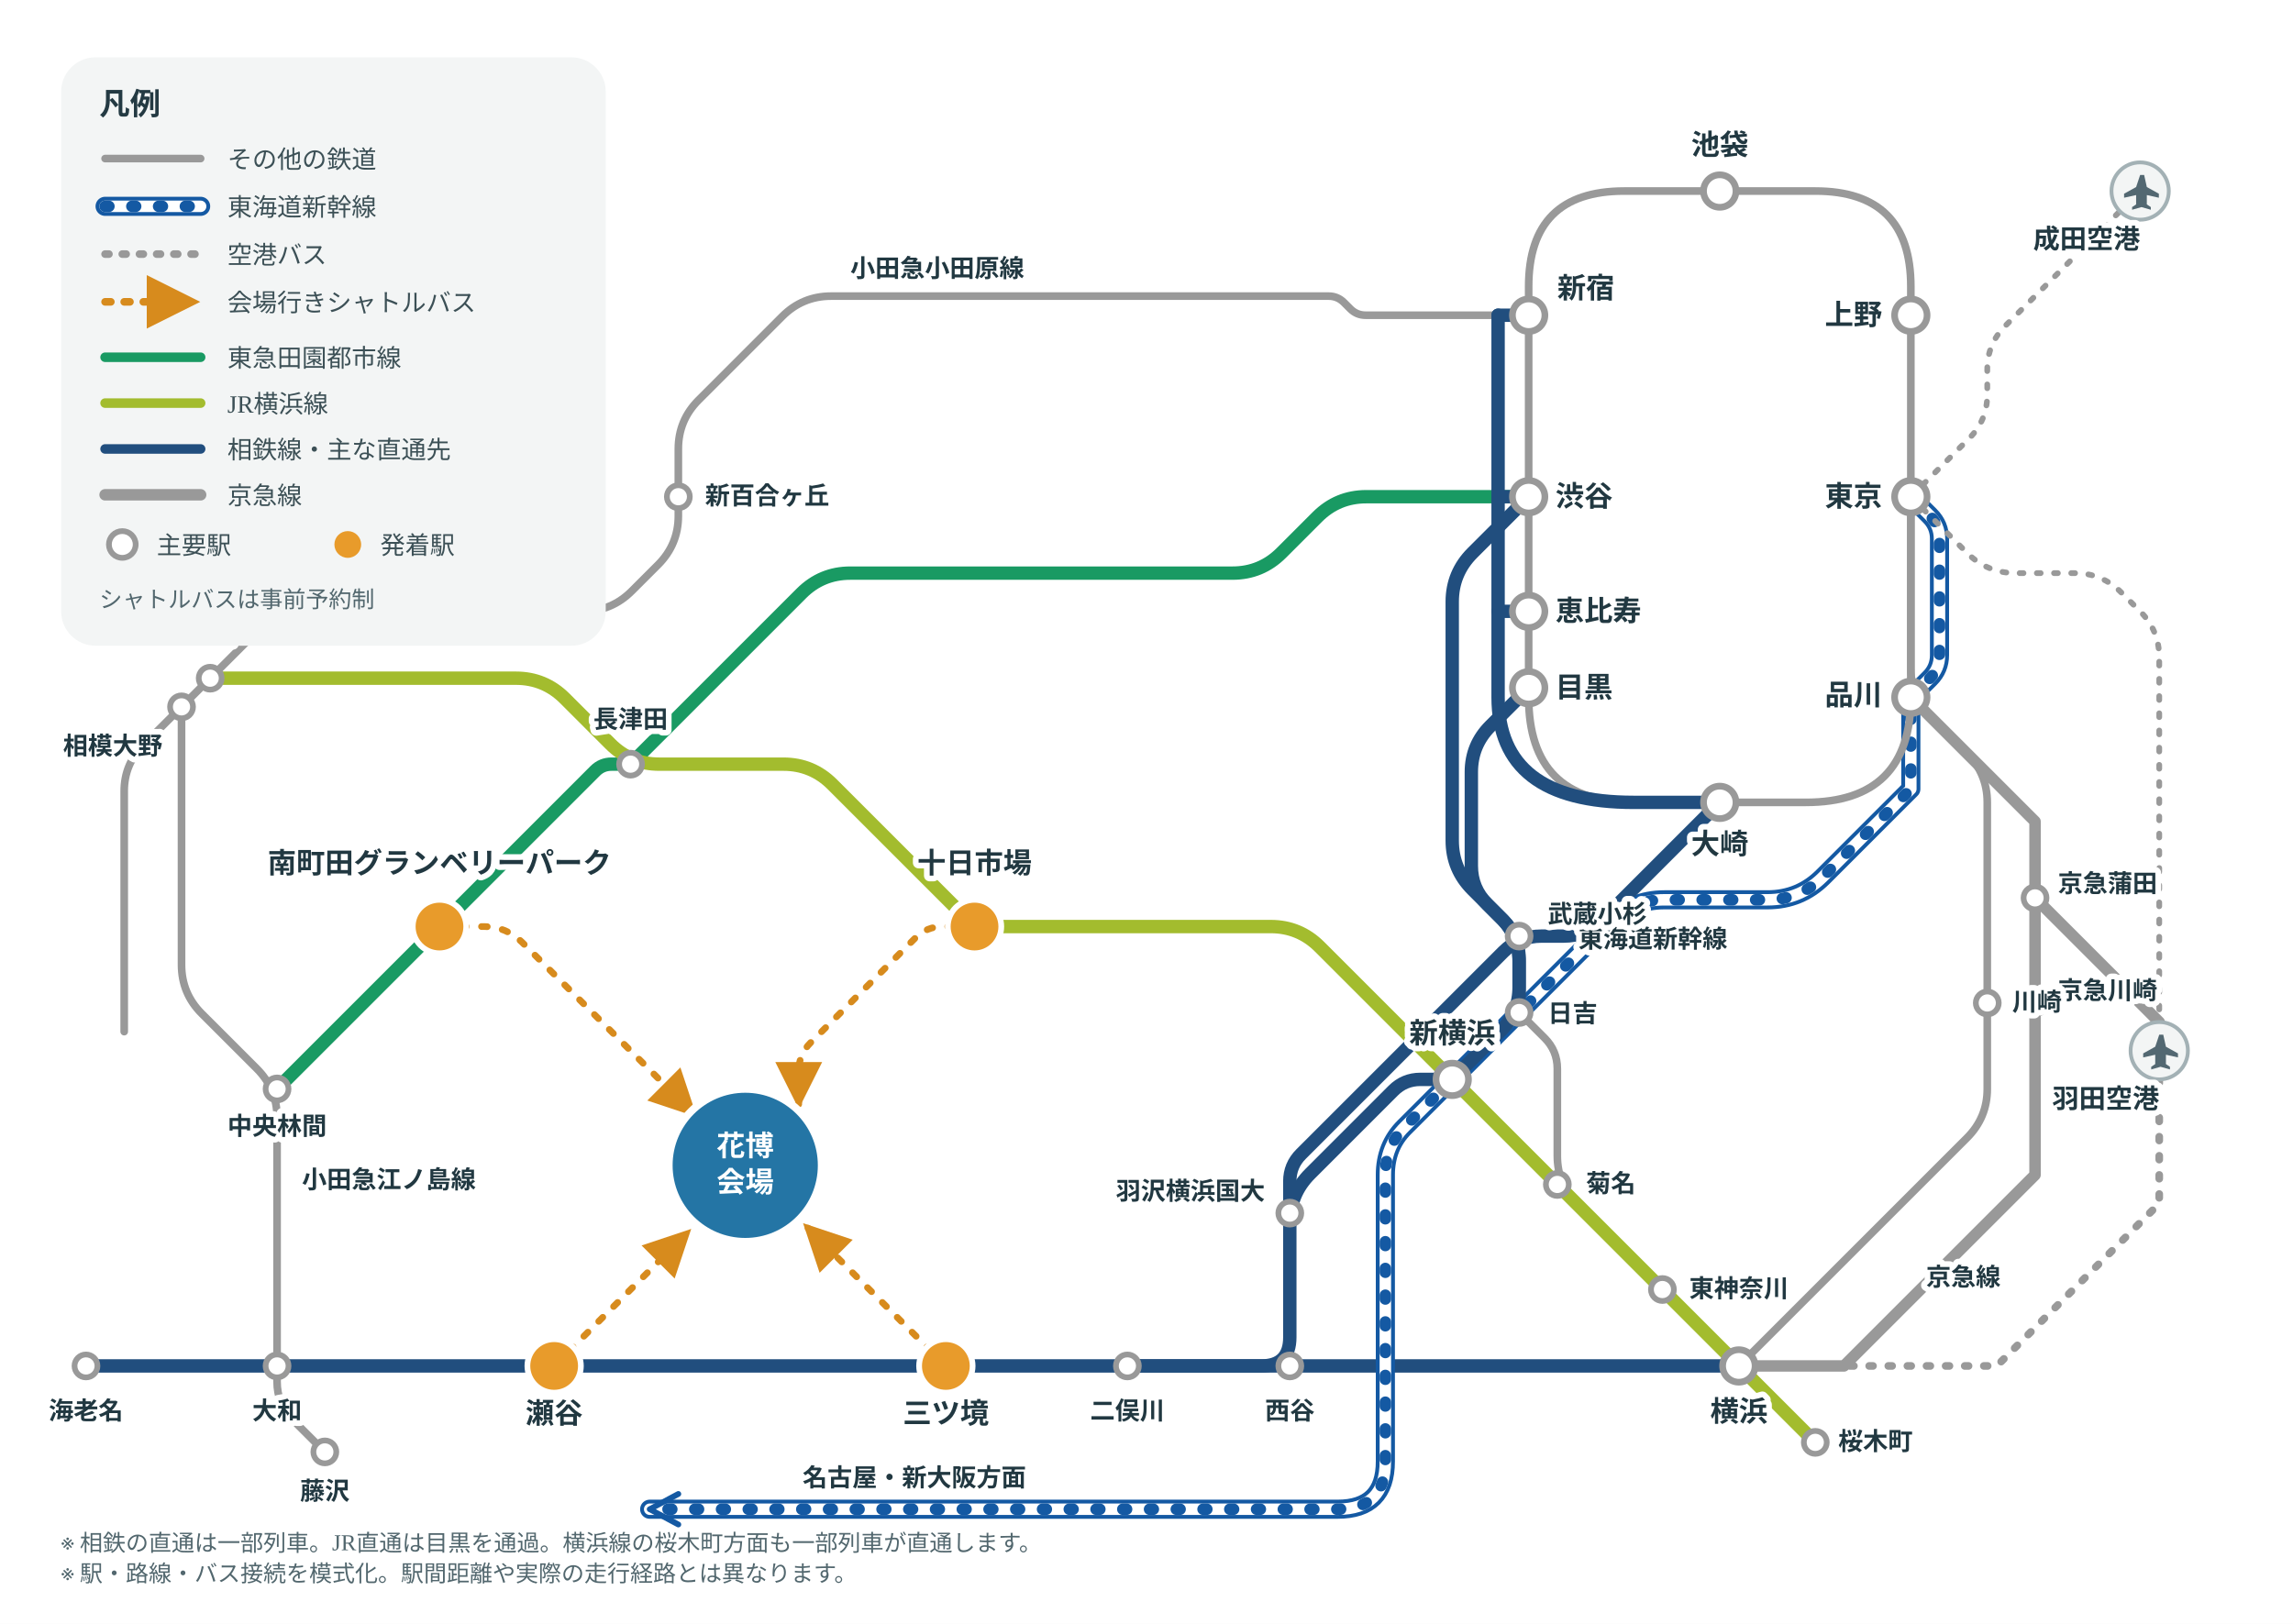
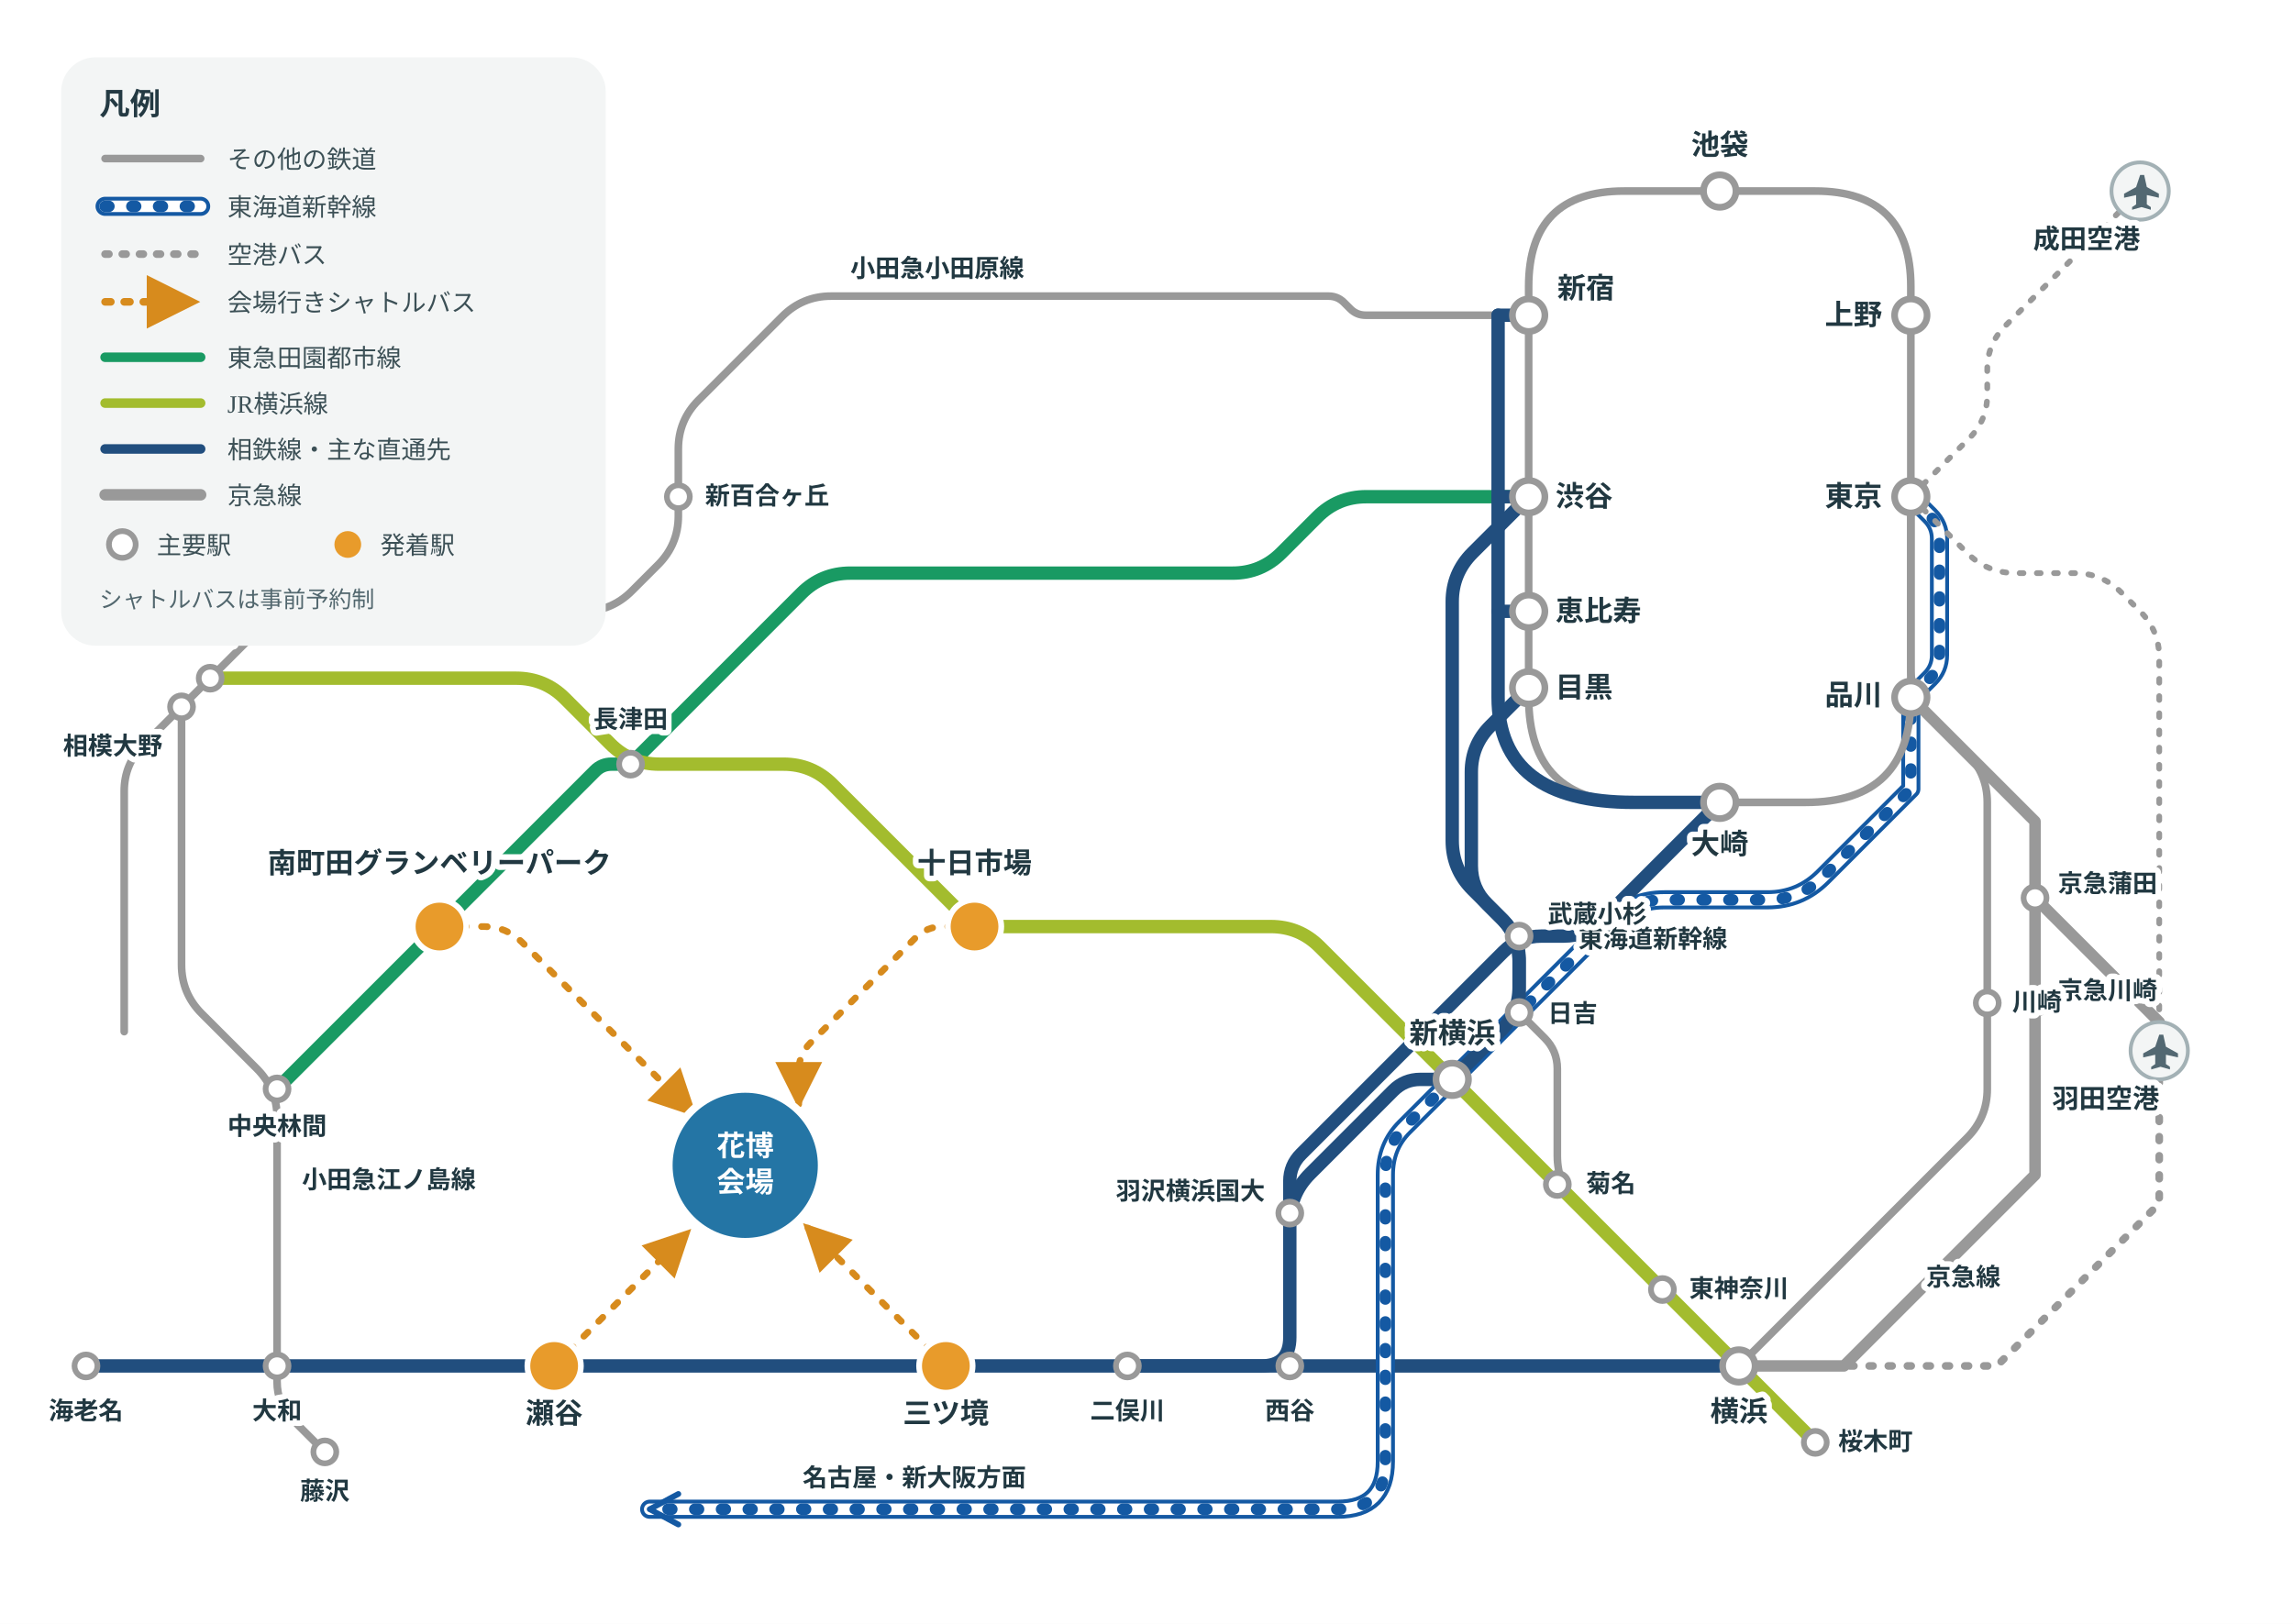
<svg xmlns="http://www.w3.org/2000/svg" id="diagram" viewBox="0 0 1200 850" role="img" aria-labelledby="map-title map-desc">
  <style>  .rail { fill: none; stroke-linejoin: round; stroke-linecap: round; }
  .label { font-size: 15px; font-weight: 700; fill: #213841; paint-order: stroke; stroke: #fff; stroke-width: 6px; stroke-linejoin: round; }
  .label.small { font-size: 13px; }
  .label.airport { font-size: 14px; }
  .legend-title { font-size: 16px; font-weight: 700; fill: #243a43; }
  .legend-label { font-size: 13px; fill: #3c5056; }
  .footnote { font-size: 12px; fill: #52676e; }
  .destination { font-size: 15px; font-weight: 700; fill: #fff; text-anchor: middle; }
</style>
  <defs>
    <marker id="arrow" viewBox="0 0 10 10" refX="9" refY="5" markerWidth="7" markerHeight="7" orient="auto-start-reverse">
      <path d="M0 0 L10 5 L0 10 Z" fill="#d78b1d" />
    </marker>
    <g id="plane" fill="#536872">
      <path d="M0 -12 L3 -12 L5 -3 L14 2 L14 5 L5 3 L5 10 L8 12 L8 14 L1 12 L-6 14 L-6 12 L-3 10 L-3 3 L-12 5 L-12 2 L-3 -3 Z" />
    </g>
  </defs>
  <rect width="1200" height="850" fill="#fff" />
  <g id="routes">
    <path d="M 795 530 L 808.33 543.33 Q 815 550 815.00 559.43 L 815.00 605.00 Q 815 620 825.61 630.61 L 910 715" stroke="#999999" stroke-width="4" class="rail" />
    <path d="M 95 370 L 110 355 L 134.39 330.61 Q 145 320 160.00 320.00 L 305.00 320.00 Q 320 320 330.61 309.39 L 344.39 295.61 Q 355 285 355.00 270.00 L 355.00 235.00 Q 355 220 365.61 209.39 L 409.39 165.61 Q 420 155 435.00 155.00 L 695.29 155.00 Q 700 155 703.33 158.33 L 706.67 161.67 Q 710 165 714.71 165.00 L 800 165" stroke="#999999" stroke-width="4" class="rail" />
    <path d="M 95 370 L 75.00 390.00 Q 65 400 65.00 414.14 L 65 540" stroke="#999999" stroke-width="4" class="rail" />
    <path d="M 95 370 L 95.00 505.00 Q 95 520 105.61 530.61 L 134.39 559.39 Q 145 570 145.00 585.00 L 145.00 723.21 Q 145 735 153.33 743.33 L 170 760" stroke="#999999" stroke-width="4" class="rail" />
    <path d="M 1000 260 L 1000.00 350.00 Q 1000 365 1010.61 375.61 L 1029.39 394.39 Q 1040 405 1040.00 420.00 L 1040.00 570.00 Q 1040 585 1029.39 595.61 L 910 715" stroke="#999999" stroke-width="4" class="rail" />
    <path d="M 760 565 L 842 483 Q 854 471 871 471 L 925 471 Q 942 471 954 459 L 1000 413 L 1000 365" stroke="#1459a3" stroke-width="10" class="rail" />
    <path d="M 760 565 L 842 483 Q 854 471 871 471 L 925 471 Q 942 471 954 459 L 1000 413 L 1000 365" stroke="#fff" stroke-width="6" class="rail" />
    <path d="M 760 565 L 842 483 Q 854 471 871 471 L 925 471 Q 942 471 954 459 L 1000 413 L 1000 365" stroke="#1459a3" stroke-width="6" stroke-dasharray="2 12" class="rail" />
    <path d="M 1000 365 L 1010.00 355.00 Q 1015 350 1015.00 342.93 L 1015.00 282.07 Q 1015 275 1010.00 270.00 L 1000 260" stroke="#1459a3" stroke-width="10" class="rail" />
    <path d="M 1000 365 L 1010.00 355.00 Q 1015 350 1015.00 342.93 L 1015.00 282.07 Q 1015 275 1010.00 270.00 L 1000 260" stroke="#fff" stroke-width="6" class="rail" />
    <path d="M 1000 365 L 1010.00 355.00 Q 1015 350 1015.00 342.93 L 1015.00 282.07 Q 1015 275 1010.00 270.00 L 1000 260" stroke="#1459a3" stroke-width="6" stroke-dasharray="2 12" class="rail" />
    <path d="M 1000 260 L 1030.57 229.43 Q 1040 220 1040.00 206.67 L 1040.00 193.33 Q 1040 180 1049.43 170.57 L 1120 100" stroke="#999999" stroke-width="3" class="rail" stroke-dasharray="2 7" />
    <path d="M 1000 260 L 1029.39 289.39 Q 1040 300 1055.00 300.00 L 1085.86 300.00 Q 1100 300 1110.00 310.00 L 1120.00 320.00 Q 1130 330 1130.00 344.14 L 1130 550" stroke="#999999" stroke-width="3" class="rail" stroke-dasharray="2 7" />
    <path d="M 850 100 H 950 Q 1000 100 1000 150 V 365 Q 1000 420 945 420 H 855 Q 800 420 800 365 V 150 Q 800 100 850 100 Z" stroke="#999999" stroke-width="4" class="rail" />
    <path d="M 800 260 L 715.00 260.00 Q 700 260 689.39 270.61 L 670.61 289.39 Q 660 300 645.00 300.00 L 445.00 300.00 Q 430 300 419.39 310.61 L 333.54 396.46 Q 330 400 325.00 400.00 L 320.00 400.00 Q 315 400 311.46 403.54 L 230 485 L 145 570" stroke="#199a63" stroke-width="7" class="rail" />
    <path d="M 110 355 L 270.00 355.00 Q 285 355 295.61 365.61 L 319.39 389.39 Q 330 400 345.00 400.00 L 410.00 400.00 Q 425 400 435.61 410.61 L 499.39 474.39 Q 510 485 525.00 485.00 L 665.00 485.00 Q 680 485 690.61 495.61 L 760 565 L 815 620 L 870 675 L 910 715 L 950 755" stroke="#a3bc2e" stroke-width="7" class="rail" />
    <path d="M 45 715 L 145 715 L 290 715 L 495 715 L 590 715 L 675 715 L 910 715" stroke="#214e7e" stroke-width="7" class="rail" />
    <path d="M 590 715 L 660.00 715.00 Q 675 715 675.00 700.00 L 675.00 640.00 Q 675 625 685.61 614.39 L 729.11 570.89 Q 735 565 743.33 565.00 L 760 565" stroke="#214e7e" stroke-width="7" class="rail" />
    <path d="M 760 565 L 785.57 539.43 Q 795 530 795.00 516.67 L 795.00 503.33 Q 795 490 785.57 480.57 L 770.61 465.61 Q 760 455 760.00 440.00 L 760.00 315.00 Q 760 300 770.61 289.39 L 800 260" stroke="#214e7e" stroke-width="7" class="rail" />
    <path d="M 795 530 L 795.00 501.79 Q 795 490 786.67 481.67 L 778.33 473.33 Q 770 465 770.00 453.21 L 770.00 404.14 Q 770 390 780.00 380.00 L 800 360" stroke="#214e7e" stroke-width="7" class="rail" />
    <path d="M 675 635 L 675.00 618.33 Q 675 610 680.89 604.11 L 786.75 498.25 Q 795 490 806.67 490.00 L 818.33 490.00 Q 830 490 838.25 481.75 L 900 420" stroke="#214e7e" stroke-width="7" class="rail" />
    <path d="M 900 420 H 855 Q 784 420 784 365 V 165" stroke="#214e7e" stroke-width="7" class="rail" />
    <path d="M 784 320 L 800 320" stroke="#214e7e" stroke-width="7" class="rail" />
    <path d="M 784 260 L 800 260" stroke="#214e7e" stroke-width="7" class="rail" />
    <path d="M 784 165 L 800 165" stroke="#214e7e" stroke-width="7" class="rail" />
    <path d="M 1000 365 L 1065 430 L 1065 470 L 1065 525 L 1065 615 L 965 715 L 910 715 M 1065 470 L 1130 535" stroke="#999999" stroke-width="6" class="rail" />
    <path d="M 1130 565 L 1130 630 L 1045 715 L 910 715" stroke="#999999" stroke-width="4" stroke-dasharray="2 8" class="rail" />
  </g>
  <g id="shinkansen-west">
    <path d="M 760 565 L 735 590 Q 725 600 725 615 L 725 765 Q 725 790 700 790 L 340 790" stroke="#1459a3" stroke-width="10" class="rail" />
    <path d="M 760 565 L 735 590 Q 725 600 725 615 L 725 765 Q 725 790 700 790 L 340 790" stroke="#fff" stroke-width="6" class="rail" />
    <path d="M 760 565 L 735 590 Q 725 600 725 615 L 725 765 Q 725 790 700 790 L 340 790" stroke="#1459a3" stroke-width="6" stroke-dasharray="2 12" class="rail" />
    <path d="M 340 790 L 355 782 M 340 790 L 355 798" fill="none" stroke="#1459a3" stroke-width="3" stroke-linecap="round" />
  </g>
  <g id="shuttles">
    <path d="M 230 485 L 253.33 485.00 Q 265 485 273.25 493.25 L 363 583" fill="none" stroke="#d78b1d" stroke-width="3.5" stroke-dasharray="3 8" stroke-linecap="round" marker-end="url(#arrow)" />
    <path d="M 510 485 L 493.33 485.00 Q 485 485 479.11 490.89 L 424.13 545.87 Q 418 552 418.00 560.67 L 418 578" fill="none" stroke="#d78b1d" stroke-width="3.5" stroke-dasharray="3 8" stroke-linecap="round" marker-end="url(#arrow)" />
    <path d="M 290 715 L 360 645" fill="none" stroke="#d78b1d" stroke-width="3.5" stroke-dasharray="3 8" stroke-linecap="round" marker-end="url(#arrow)" />
    <path d="M 495 715 L 422 642" fill="none" stroke="#d78b1d" stroke-width="3.5" stroke-dasharray="3 8" stroke-linecap="round" marker-end="url(#arrow)" />
  </g>
  <g id="stations">
    <circle cx="1065" cy="470" r="6" fill="#fff" stroke="#999999" stroke-width="3" />
    <circle cx="1065" cy="525" r="6" fill="#fff" stroke="#999999" stroke-width="3" />
    <circle cx="900" cy="100" r="8.5" fill="#fff" stroke="#999999" stroke-width="3.5" />
    <circle cx="800" cy="165" r="8.5" fill="#fff" stroke="#999999" stroke-width="3.5" />
    <circle cx="800" cy="260" r="8.5" fill="#fff" stroke="#999999" stroke-width="3.5" />
    <circle cx="800" cy="320" r="8.5" fill="#fff" stroke="#999999" stroke-width="3.5" />
    <circle cx="800" cy="360" r="8.5" fill="#fff" stroke="#999999" stroke-width="3.5" />
    <circle cx="900" cy="420" r="8.5" fill="#fff" stroke="#999999" stroke-width="3.5" />
    <circle cx="1000" cy="365" r="8.5" fill="#fff" stroke="#999999" stroke-width="3.5" />
    <circle cx="1000" cy="260" r="8.5" fill="#fff" stroke="#999999" stroke-width="3.5" />
    <circle cx="1000" cy="165" r="8.5" fill="#fff" stroke="#999999" stroke-width="3.5" />
    <circle cx="760" cy="565" r="8.5" fill="#fff" stroke="#999999" stroke-width="3.5" />
    <circle cx="910" cy="715" r="8.5" fill="#fff" stroke="#999999" stroke-width="3.5" />
    <circle cx="110" cy="355" r="6" fill="#fff" stroke="#999999" stroke-width="3" />
    <circle cx="330" cy="400" r="6" fill="#fff" stroke="#999999" stroke-width="3" />
    <circle cx="145" cy="570" r="6" fill="#fff" stroke="#999999" stroke-width="3" />
    <circle cx="45" cy="715" r="6" fill="#fff" stroke="#999999" stroke-width="3" />
    <circle cx="145" cy="715" r="6" fill="#fff" stroke="#999999" stroke-width="3" />
    <circle cx="590" cy="715" r="6" fill="#fff" stroke="#999999" stroke-width="3" />
    <circle cx="675" cy="715" r="6" fill="#fff" stroke="#999999" stroke-width="3" />
    <circle cx="675" cy="635" r="6" fill="#fff" stroke="#999999" stroke-width="3" />
    <circle cx="815" cy="620" r="6" fill="#fff" stroke="#999999" stroke-width="3" />
    <circle cx="870" cy="675" r="6" fill="#fff" stroke="#999999" stroke-width="3" />
    <circle cx="950" cy="755" r="6" fill="#fff" stroke="#999999" stroke-width="3" />
    <circle cx="795" cy="490" r="6" fill="#fff" stroke="#999999" stroke-width="3" />
    <circle cx="795" cy="530" r="6" fill="#fff" stroke="#999999" stroke-width="3" />
    <circle cx="1040" cy="525" r="6" fill="#fff" stroke="#999999" stroke-width="3" />
    <circle cx="95" cy="370" r="6" fill="#fff" stroke="#999999" stroke-width="3" />
    <circle cx="355" cy="260" r="6" fill="#fff" stroke="#999999" stroke-width="3" />
    <circle cx="170" cy="760" r="6" fill="#fff" stroke="#999999" stroke-width="3" />
    <circle cx="230" cy="485" r="14" fill="#e89b2b" stroke="#fff" stroke-width="3" />
    <circle cx="510" cy="485" r="14" fill="#e89b2b" stroke="#fff" stroke-width="3" />
    <circle cx="290" cy="715" r="14" fill="#e89b2b" stroke="#fff" stroke-width="3" />
    <circle cx="495" cy="715" r="14" fill="#e89b2b" stroke="#fff" stroke-width="3" />
    <circle cx="390" cy="610" r="40" fill="#2475a5" stroke="#fff" stroke-width="4" />
    <circle cx="1120" cy="100" r="15" fill="#f3f5f5" stroke="#a3b1b5" stroke-width="2" />
    <use href="#plane" transform="translate(1120,100) scale(.7)" />
    <circle cx="1130" cy="550" r="15" fill="#f3f5f5" stroke="#a3b1b5" stroke-width="2" />
    <use href="#plane" transform="translate(1130,550) scale(.7)" />
  </g>
  <g id="labels">
    <text x="1077" y="467" class="label small">京急蒲田</text>
    <text x="1077" y="523" class="label small">京急川崎</text>
    <text x="1008" y="673" class="label small" fill="#999999">京急線</text>
    <text x="826" y="496" class="label small">東海道新幹線</text>
    <text x="420" y="778" class="label small">名古屋・新大阪方面</text>
    <text x="900" y="81" text-anchor="middle" class="label">池袋</text>
    <text x="815" y="156" text-anchor="start" class="label">新宿</text>
    <text x="814" y="265" text-anchor="start" class="label">渋谷</text>
    <text x="814" y="325" text-anchor="start" class="label">恵比寿</text>
    <text x="814" y="365" text-anchor="start" class="label">目黒</text>
    <text x="900" y="447" text-anchor="middle" class="label">大崎</text>
    <text x="985" y="369" text-anchor="end" class="label">品川</text>
    <text x="985" y="265" text-anchor="end" class="label">東京</text>
    <text x="985" y="170" text-anchor="end" class="label">上野</text>
    <text x="760" y="546" text-anchor="middle" class="label">新横浜</text>
    <text x="910" y="744" text-anchor="middle" class="label">横浜</text>
    <text x="110" y="336" text-anchor="middle" class="label small">町田</text>
    <text x="330" y="381" text-anchor="middle" class="label small">長津田</text>
    <text x="145" y="594" text-anchor="middle" class="label small">中央林間</text>
    <text x="45" y="743" text-anchor="middle" class="label small">海老名</text>
    <text x="145" y="743" text-anchor="middle" class="label small">大和</text>
    <text x="590" y="743" text-anchor="middle" class="label small">二俣川</text>
    <text x="675" y="743" text-anchor="middle" class="label small">西谷</text>
    <text x="662" y="628" text-anchor="end" class="label small">羽沢横浜国大</text>
    <text x="830" y="624" text-anchor="start" class="label small">菊名</text>
    <text x="884" y="679" text-anchor="start" class="label small">東神奈川</text>
    <text x="962" y="759" text-anchor="start" class="label small">桜木町</text>
    <text x="810" y="483" text-anchor="start" class="label small">武蔵小杉</text>
    <text x="810" y="535" text-anchor="start" class="label small">日吉</text>
    <text x="1053" y="529" text-anchor="start" class="label small">川崎</text>
    <text x="85" y="395" text-anchor="end" class="label small">相模大野</text>
    <text x="369" y="264" text-anchor="start" class="label small">新百合ヶ丘</text>
    <text x="170" y="785" text-anchor="middle" class="label small">藤沢</text>
    <text x="230" y="457" text-anchor="middle" class="label">南町田グランベリーパーク</text>
    <text x="510" y="457" text-anchor="middle" class="label">十日市場</text>
    <text x="290" y="745" text-anchor="middle" class="label">瀬谷</text>
    <text x="495" y="745" text-anchor="middle" class="label">三ツ境</text>
    <text x="445" y="145" class="label small">小田急小田原線</text>
    <text x="158" y="622" class="label small">小田急江ノ島線</text>
    <text x="390" y="605" class="destination">花博</text>
    <text x="390" y="624" class="destination">会場</text>
    <text x="1120" y="130" text-anchor="end" class="label airport">成田空港</text>
    <text x="1130" y="580" text-anchor="end" class="label airport">羽田空港</text>
  </g>
  <g id="legend">
    <rect x="32" y="30" width="285" height="308" rx="18" fill="#f3f5f5" />
    <text x="52" y="60" class="legend-title">凡例</text>
    <path d="M55 83 H105" stroke="#999" stroke-width="4" class="rail" />
    <text x="119" y="88" class="legend-label">その他の鉄道</text>
    <path d="M55 108 H105" stroke="#1459a3" stroke-width="10" class="rail" />
    <path d="M55 108 H105" stroke="#fff" stroke-width="6" class="rail" />
    <path d="M55 108 H105" stroke="#1459a3" stroke-width="6" stroke-dasharray="2 12" class="rail" />
    <text x="119" y="113" class="legend-label">東海道新幹線</text>
    <path d="M55 133 H105" stroke="#999" stroke-width="4" stroke-dasharray="2 7" class="rail" />
    <text x="119" y="138" class="legend-label">空港バス</text>
    <path d="M55 158 H102" stroke="#d78b1d" stroke-width="4" stroke-dasharray="3 7" marker-end="url(#arrow)" class="rail" />
    <text x="119" y="163" class="legend-label">会場行きシャトルバス</text>
    <path d="M55 187 H105" stroke="#199a63" stroke-width="5" class="rail" />
    <text x="119" y="192" class="legend-label">東急田園都市線</text>
    <path d="M55 211 H105" stroke="#a3bc2e" stroke-width="5" class="rail" />
    <text x="119" y="216" class="legend-label">JR横浜線</text>
    <path d="M55 235 H105" stroke="#214e7e" stroke-width="5" class="rail" />
    <text x="119" y="240" class="legend-label">相鉄線・主な直通先</text>
    <path d="M55 259 H105" stroke="#999999" stroke-width="6" class="rail" />
    <text x="119" y="264" class="legend-label">京急線</text>
    <circle cx="64" cy="285" r="7" fill="#fff" stroke="#999" stroke-width="3" />
    <text x="82" y="290" class="legend-label">主要駅</text>
    <circle cx="182" cy="285" r="7" fill="#e89b2b" />
    <text x="199" y="290" class="legend-label">発着駅</text>
    <text x="52" y="318" class="footnote">シャトルバスは事前予約制</text>
  </g>
-   <text x="32" y="811" class="footnote">※ 相鉄の直通は一部列車。JR直通は目黒を通過。横浜線の桜木町方面も一部列車が直通します。</text>
-   <text x="32" y="827" class="footnote">※ 駅・路線・バス接続を模式化。駅間距離や実際の走行経路とは異なります。</text>
</svg>
